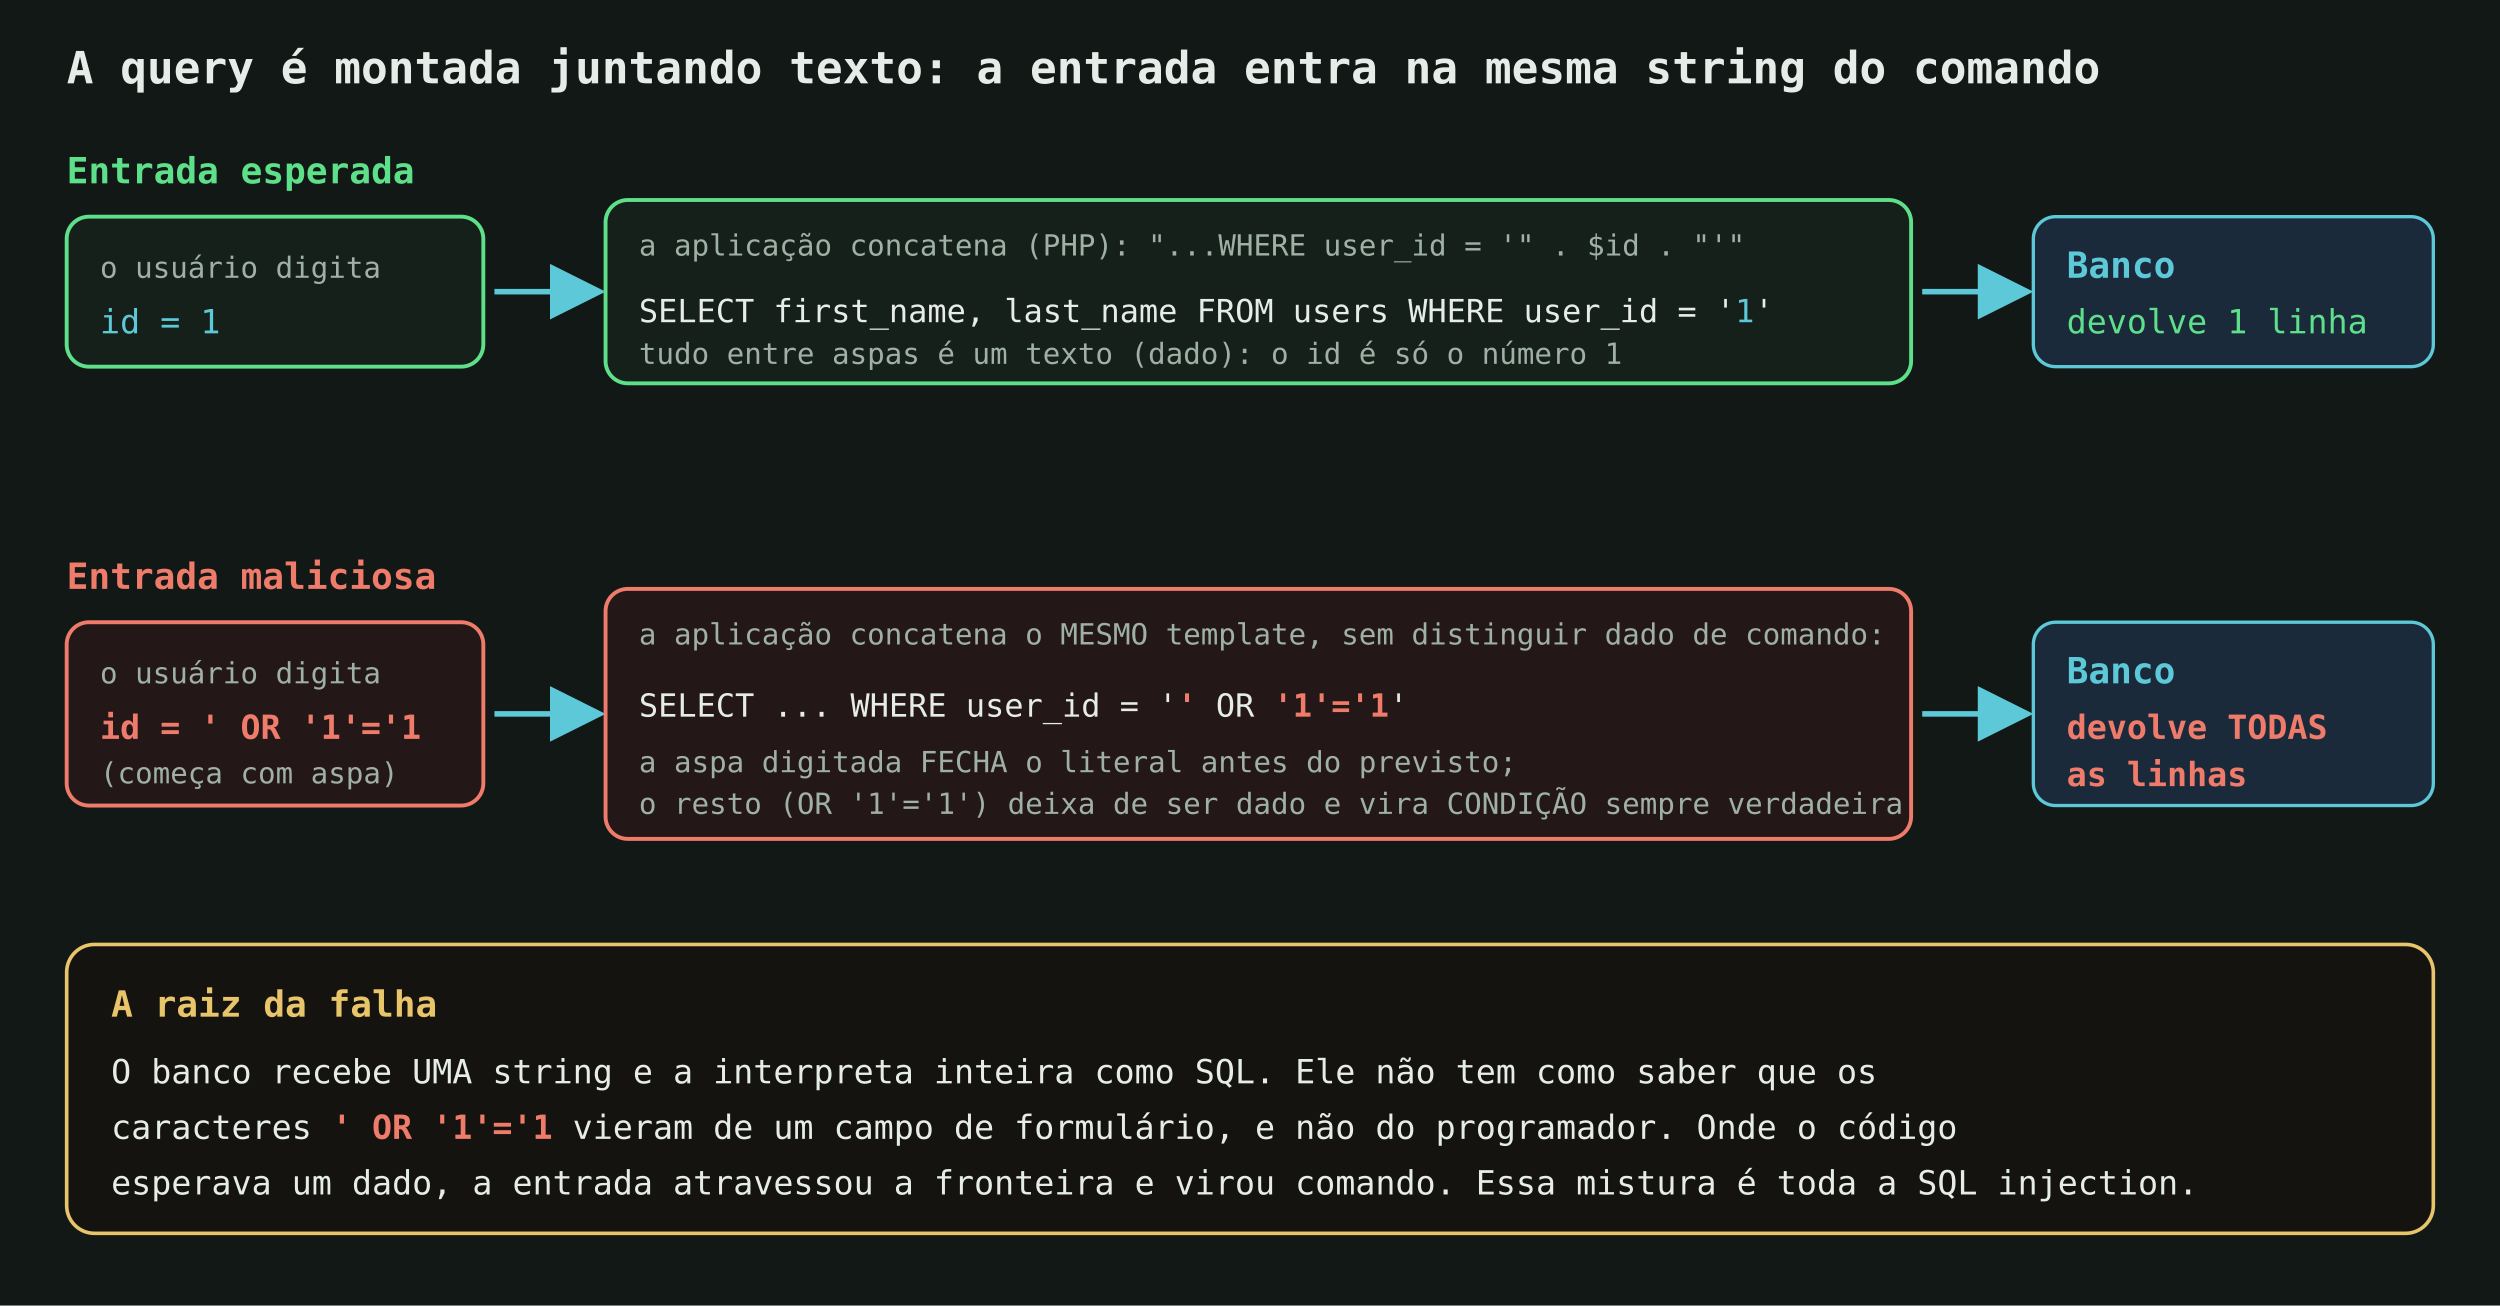
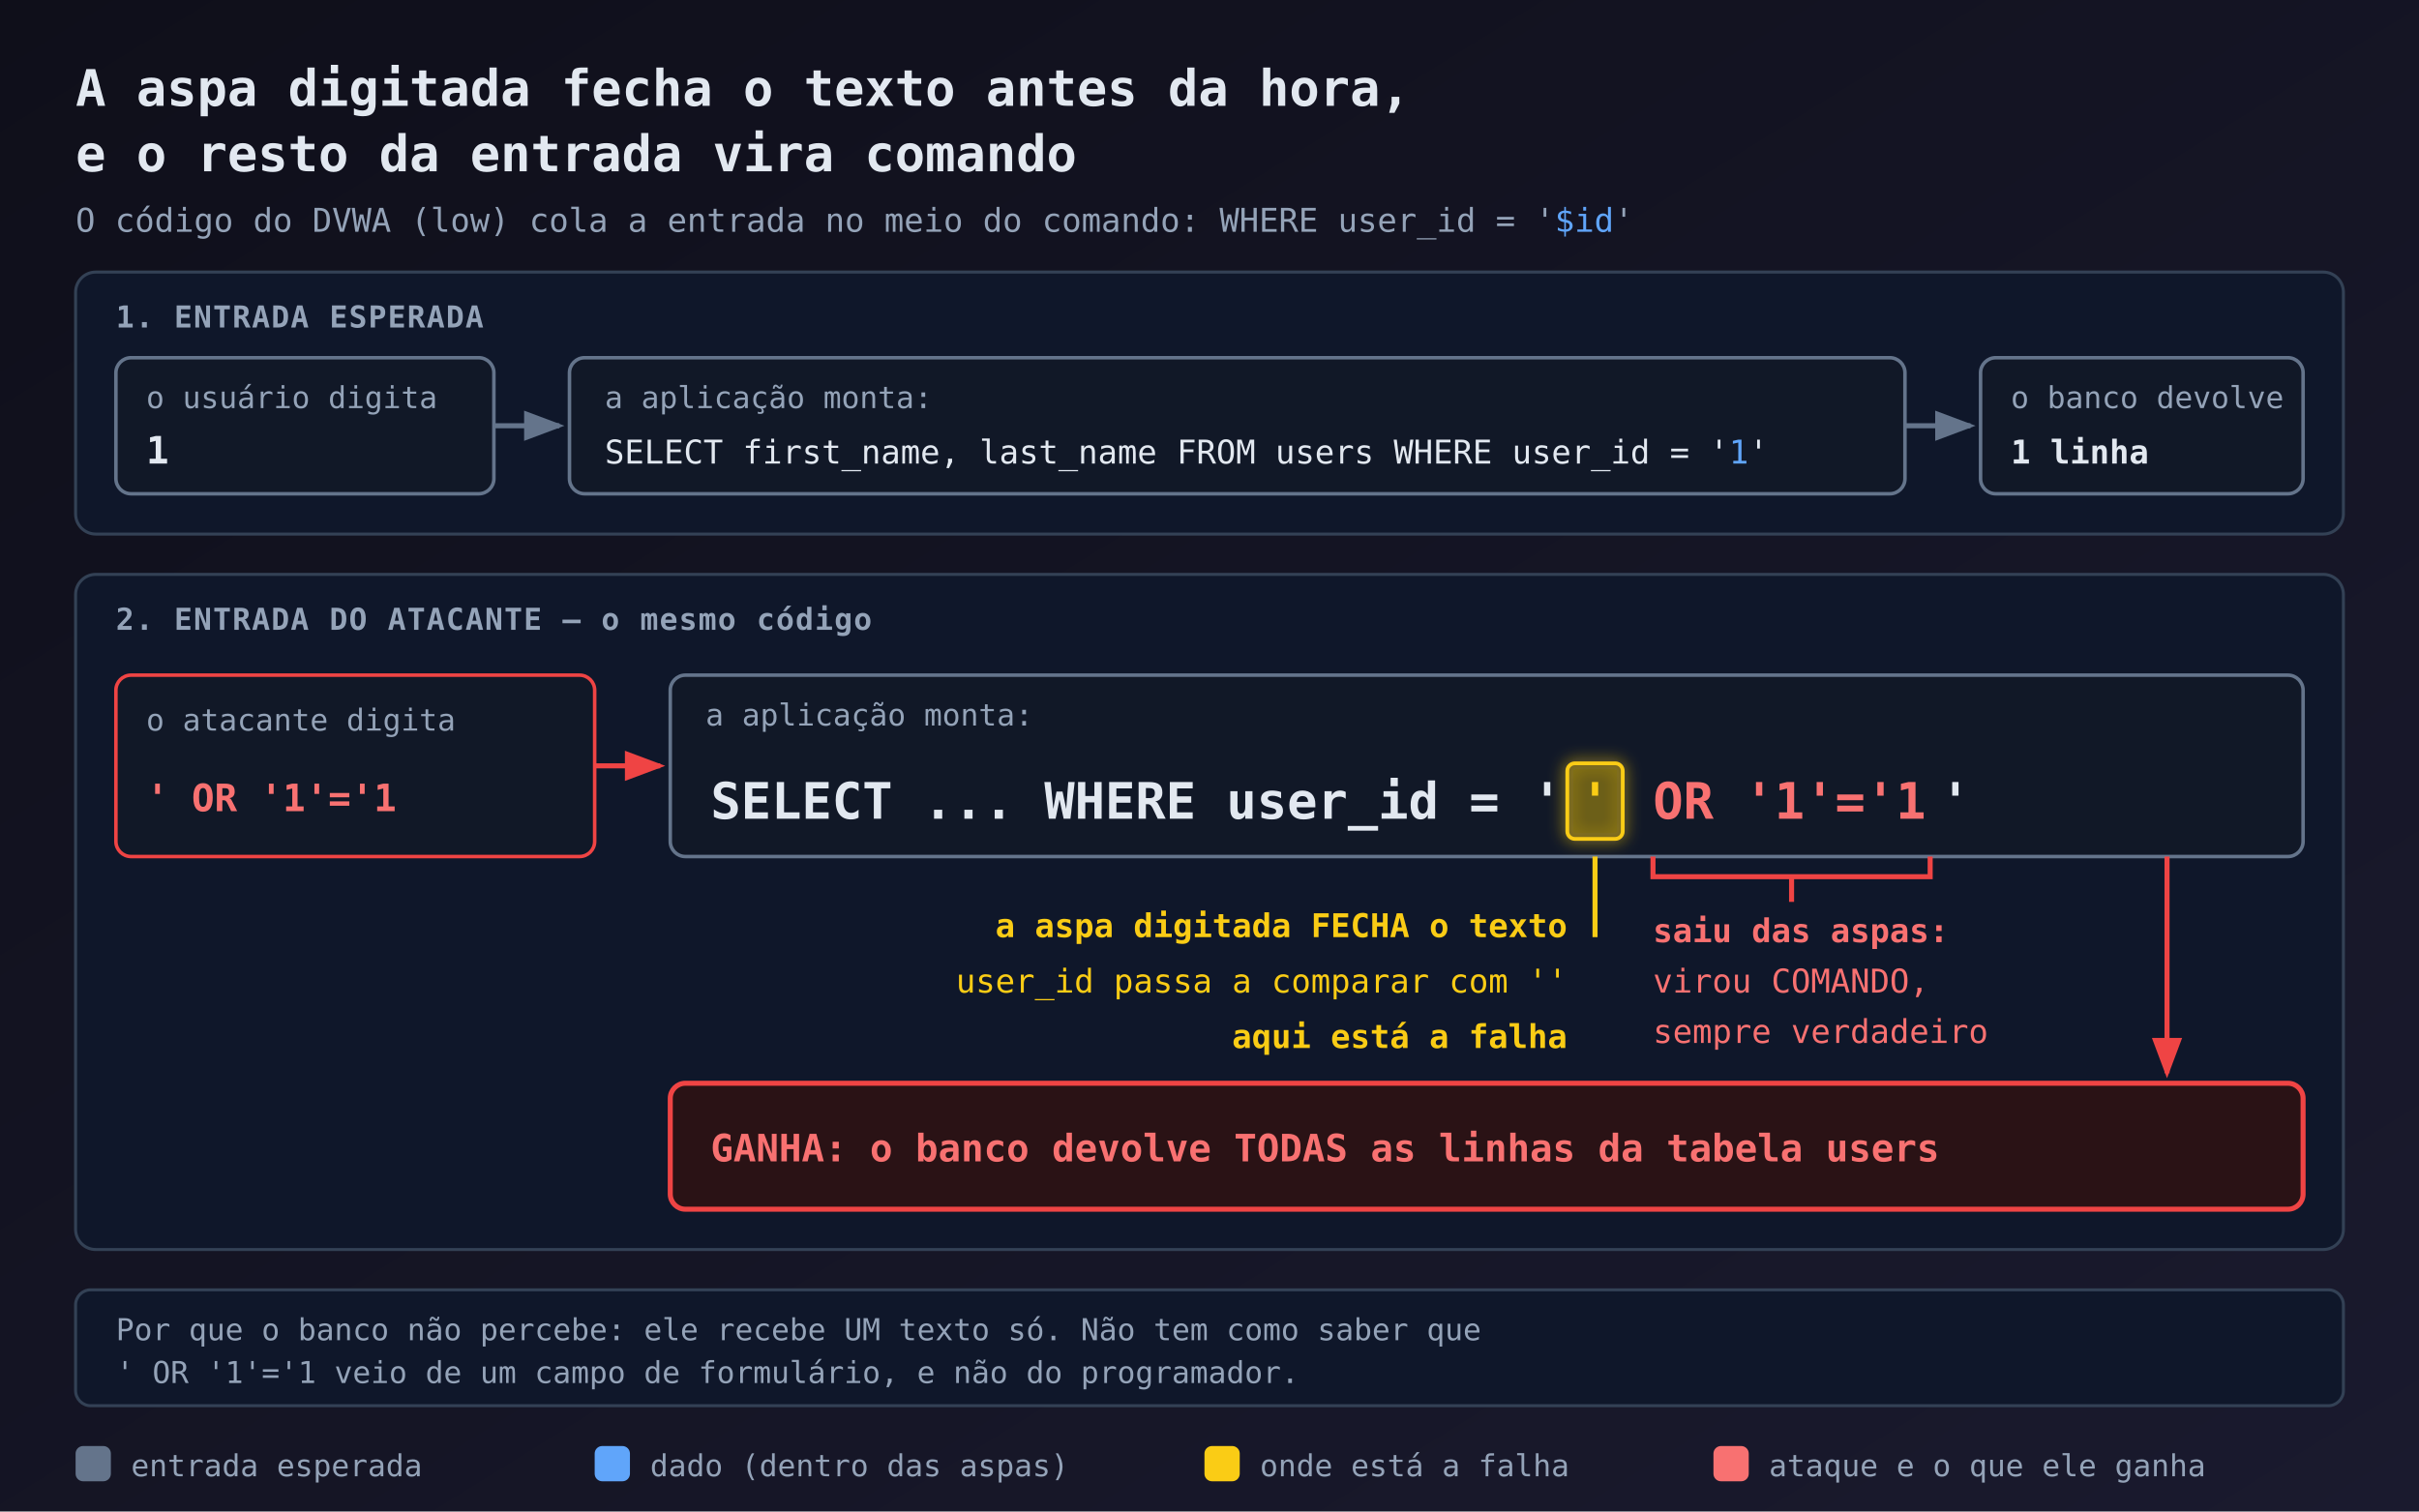
- <svg xmlns="http://www.w3.org/2000/svg" viewBox="0 0 900 470" role="img" aria-labelledby="t d">
+ <svg xmlns="http://www.w3.org/2000/svg" viewBox="0 0 960 600" width="960" height="600" role="img" aria-labelledby="t d">
  <style>
-     text { font-family: ui-monospace, "DejaVu Sans Mono", Menlo, Consolas, monospace; fill: #e6ede8; }
-     .t { font-size: 16px; font-weight: 700; }
-     .h { font-size: 13px; font-weight: 700; }
-     .b { font-size: 12px; }
-     .code { font-size: 11.5px; }
-     .s { font-size: 10.5px; fill: #9fb0a6; }
-     .g { fill: #5ee08a; }
-     .y { fill: #e8c46a; }
-     .c { fill: #5cc8d8; }
-     .r { fill: #ef7b6b; font-weight: 700; }
-     .boxg { fill: #16201b; stroke: #5ee08a; stroke-width: 1.4; }
-     .boxr { fill: #241717; stroke: #ef7b6b; stroke-width: 1.4; }
-     .db { fill: #1b2a3a; stroke: #5cc8d8; stroke-width: 1.2; }
-     .arrow { stroke: #5cc8d8; stroke-width: 2; marker-end: url(#ar); fill: none; }
+     text { font-family: 'DejaVu Sans Mono', 'SF Mono', 'Fira Code', 'Cascadia Code', 'Courier New', monospace; fill: #e2e8f0; }
+     .title { font-size: 20px; font-weight: 700; }
+     .sub { font-size: 13px; fill: #94a3b8; }
+     .col { font-size: 12px; font-weight: 700; fill: #94a3b8; letter-spacing: 0.04em; }
+     .code { font-size: 13px; }
+     .q { font-size: 20px; font-weight: 700; }
+     .lbl { font-size: 13px; }
+     .bold { font-size: 13px; font-weight: 700; }
+     .big { font-size: 15px; font-weight: 700; }
+     .small { font-size: 12px; fill: #94a3b8; }
+     .atk { fill: #f87171; }
+     .key { fill: #facc15; }
+     .data { fill: #60a5fa; }
+     .panel { fill: #0f172a; stroke: #334155; stroke-width: 1.2; }
+     .req { fill: #111827; stroke: #64748b; stroke-width: 1.4; }
+     .atkbox { fill: #111827; stroke: #ef4444; stroke-width: 1.4; }
+     .gain { fill: #2a1215; stroke: #ef4444; stroke-width: 2; }
+     .edge { stroke: #64748b; stroke-width: 2; fill: none; }
+     .edge-atk { stroke: #ef4444; stroke-width: 2; fill: none; }
+     .brk-key { stroke: #facc15; stroke-width: 2; fill: none; }
+     .brk-atk { stroke: #ef4444; stroke-width: 2; fill: none; }
  </style>
  <defs>
-     <marker id="ar" markerWidth="10" markerHeight="10" refX="8" refY="5" orient="auto">
-       <path d="M0,0 L10,5 L0,10 z" fill="#5cc8d8" />
+     <linearGradient id="bg-grad" x1="0%" y1="0%" x2="100%" y2="100%">
+       <stop offset="0%" stop-color="#0f0f1a" />
+       <stop offset="100%" stop-color="#1a1a2e" />
+     </linearGradient>
+     <marker id="arrow-gray" markerWidth="8" markerHeight="6" refX="7" refY="3" orient="auto">
+       <polygon points="0 0, 8 3, 0 6" fill="#64748b" />
    </marker>
+     <marker id="arrow-red" markerWidth="8" markerHeight="6" refX="7" refY="3" orient="auto">
+       <polygon points="0 0, 8 3, 0 6" fill="#ef4444" />
+     </marker>
+     <filter id="glow-gold" x="-50%" y="-50%" width="200%" height="200%">
+       <feGaussianBlur stdDeviation="3" result="blur" />
+       <feMerge>
+         <feMergeNode in="blur" />
+         <feMergeNode in="SourceGraphic" />
+       </feMerge>
+     </filter>
  </defs>
-   <rect width="900" height="470" fill="#121815" />
-   <text class="t" x="24" y="30">A query é montada juntando texto: a entrada entra na mesma string do comando</text>
-   <text class="h g" x="24" y="66">Entrada esperada</text>
-   <rect class="boxg" x="24" y="78" width="150" height="54" rx="8" />
-   <text class="s" x="36" y="100">o usuário digita</text>
-   <text class="b c" x="36" y="120">id = 1</text>
-   <path class="arrow" d="M178,105 L214,105" />
-   <rect class="boxg" x="218" y="72" width="470" height="66" rx="8" />
-   <text class="s" x="230" y="92">a aplicação concatena (PHP):  "...WHERE user_id = '" . $id . "'"</text>
-   <text class="code" x="230" y="116">SELECT first_name, last_name FROM users WHERE user_id = '<tspan class="c">1</tspan>'</text>
-   <text class="s" x="230" y="131">tudo entre aspas é um texto (dado): o id é só o número 1</text>
-   <path class="arrow" d="M692,105 L728,105" />
-   <rect class="db" x="732" y="78" width="144" height="54" rx="8" />
-   <text class="h c" x="744" y="100">Banco</text>
-   <text class="b g" x="744" y="120">devolve 1 linha</text>
-   <text class="h r" x="24" y="212">Entrada maliciosa</text>
-   <rect class="boxr" x="24" y="224" width="150" height="66" rx="8" />
-   <text class="s" x="36" y="246">o usuário digita</text>
-   <text class="b r" x="36" y="266">id = ' OR '1'='1</text>
-   <text class="s" x="36" y="282">(começa com aspa)</text>
-   <path class="arrow" d="M178,257 L214,257" />
-   <rect class="boxr" x="218" y="212" width="470" height="90" rx="8" />
-   <text class="s" x="230" y="232">a aplicação concatena o MESMO template, sem distinguir dado de comando:</text>
-   <text class="code" x="230" y="258">SELECT ... WHERE user_id = '<tspan class="r">'</tspan> OR <tspan class="r">'1'='1</tspan>'</text>
-   <text class="s" x="230" y="278">a aspa digitada FECHA o literal antes do previsto;</text>
-   <text class="s" x="230" y="293">o resto (OR '1'='1') deixa de ser dado e vira CONDIÇÃO sempre verdadeira</text>
-   <path class="arrow" d="M692,257 L728,257" />
-   <rect class="db" x="732" y="224" width="144" height="66" rx="8" />
-   <text class="h c" x="744" y="246">Banco</text>
-   <text class="b r" x="744" y="266">devolve TODAS</text>
-   <text class="b r" x="744" y="283">as linhas</text>
-   <rect x="24" y="340" width="852" height="104" rx="10" fill="#15130f" stroke="#e8c46a" stroke-width="1.3" />
-   <text class="h y" x="40" y="366">A raiz da falha</text>
-   <text class="b" x="40" y="390">O banco recebe UMA string e a interpreta inteira como SQL. Ele não tem como saber que os</text>
-   <text class="b" x="40" y="410">caracteres <tspan class="r">' OR '1'='1</tspan> vieram de um campo de formulário, e não do programador. Onde o código</text>
-   <text class="b" x="40" y="430">esperava um dado, a entrada atravessou a fronteira e virou comando. Essa mistura é toda a SQL injection.</text>
+   <rect width="960" height="600" fill="url(#bg-grad)" />
+   <text class="title" x="30" y="42">A aspa digitada fecha o texto antes da hora,</text>
+   <text class="title" x="30" y="68">e o resto da entrada vira comando</text>
+   <text class="sub" x="30" y="92">O código do DVWA (low) cola a entrada no meio do comando:  WHERE user_id = '<tspan class="data">$id</tspan>'</text>
+   <rect class="panel" data-graph-role="container" x="30" y="108" width="900" height="104" rx="8" />
+   <text class="col" x="46" y="130">1. ENTRADA ESPERADA</text>
+   <rect class="req" x="46" y="142" width="150" height="54" rx="6" />
+   <text class="small" x="58" y="162">o usuário digita</text>
+   <text class="big" x="58" y="184">1</text>
+   <path class="edge" d="M196,169 L222,169" marker-end="url(#arrow-gray)" />
+   <rect class="req" x="226" y="142" width="530" height="54" rx="6" />
+   <text class="small" x="240" y="162">a aplicação monta:</text>
+   <text class="code" x="240" y="184">SELECT first_name, last_name FROM users WHERE user_id = '<tspan class="data">1</tspan>'</text>
+   <path class="edge" d="M756,169 L782,169" marker-end="url(#arrow-gray)" />
+   <rect class="req" x="786" y="142" width="128" height="54" rx="6" />
+   <text class="small" x="798" y="162">o banco devolve</text>
+   <text class="bold" x="798" y="184">1 linha</text>
+   <rect class="panel" data-graph-role="container" x="30" y="228" width="900" height="268" rx="8" />
+   <text class="col" x="46" y="250">2. ENTRADA DO ATACANTE — o mesmo código</text>
+   <rect class="atkbox" x="46" y="268" width="190" height="72" rx="6" />
+   <text class="small" x="58" y="290">o atacante digita</text>
+   <text class="big atk" x="58" y="322">' OR '1'='1</text>
+   <path class="edge-atk" d="M236,304 L262,304" marker-end="url(#arrow-red)" />
+   <rect class="req" x="266" y="268" width="648" height="72" rx="6" />
+   <text class="small" x="280" y="288">a aplicação monta:</text>
+   <rect x="622" y="303" width="22" height="30" rx="3" fill="#facc15" fill-opacity="0.22" stroke="#facc15" stroke-width="1.5" filter="url(#glow-gold)" />
+   <text class="q" x="282" y="325">SELECT ... WHERE user_id =</text>
+   <text class="q" x="608" y="325">'</text>
+   <text class="q key" x="627" y="325">'</text>
+   <text class="q atk" x="656" y="325">OR '1'='1</text>
+   <text class="q" x="770" y="325">'</text>
+   <path class="brk-key" d="M633,340 L633,372" />
+   <text class="bold key" x="622" y="372" text-anchor="end">a aspa digitada FECHA o texto</text>
+   <text class="lbl key" x="622" y="394" text-anchor="end">user_id passa a comparar com ''</text>
+   <text class="bold key" x="622" y="416" text-anchor="end">aqui está a falha</text>
+   <path class="brk-atk" d="M656,340 L656,348 L766,348 L766,340" />
+   <path class="brk-atk" d="M711,348 L711,358" />
+   <text class="bold atk" x="656" y="374">saiu das aspas:</text>
+   <text class="lbl atk" x="656" y="394">virou COMANDO,</text>
+   <text class="lbl atk" x="656" y="414">sempre verdadeiro</text>
+   <path class="edge-atk" d="M860,340 L860,426" marker-end="url(#arrow-red)" />
+   <rect class="gain" x="266" y="430" width="648" height="50" rx="6" />
+   <text class="big atk" x="282" y="461">GANHA: o banco devolve TODAS as linhas da tabela users</text>
+   <rect class="panel" x="30" y="512" width="900" height="46" rx="6" />
+   <text class="small" x="46" y="532">Por que o banco não percebe: ele recebe UM texto só. Não tem como saber que</text>
+   <text class="small" x="46" y="549">' OR '1'='1 veio de um campo de formulário, e não do programador.</text>
+   <g id="legend">
+     <rect x="30" y="574" width="14" height="14" rx="3" fill="#64748b" />
+     <text class="small" x="52" y="586">entrada esperada</text>
+     <rect x="236" y="574" width="14" height="14" rx="3" fill="#60a5fa" />
+     <text class="small" x="258" y="586">dado (dentro das aspas)</text>
+     <rect x="478" y="574" width="14" height="14" rx="3" fill="#facc15" />
+     <text class="small" x="500" y="586">onde está a falha</text>
+     <rect x="680" y="574" width="14" height="14" rx="3" fill="#f87171" />
+     <text class="small" x="702" y="586">ataque e o que ele ganha</text>
+   </g>
</svg>
